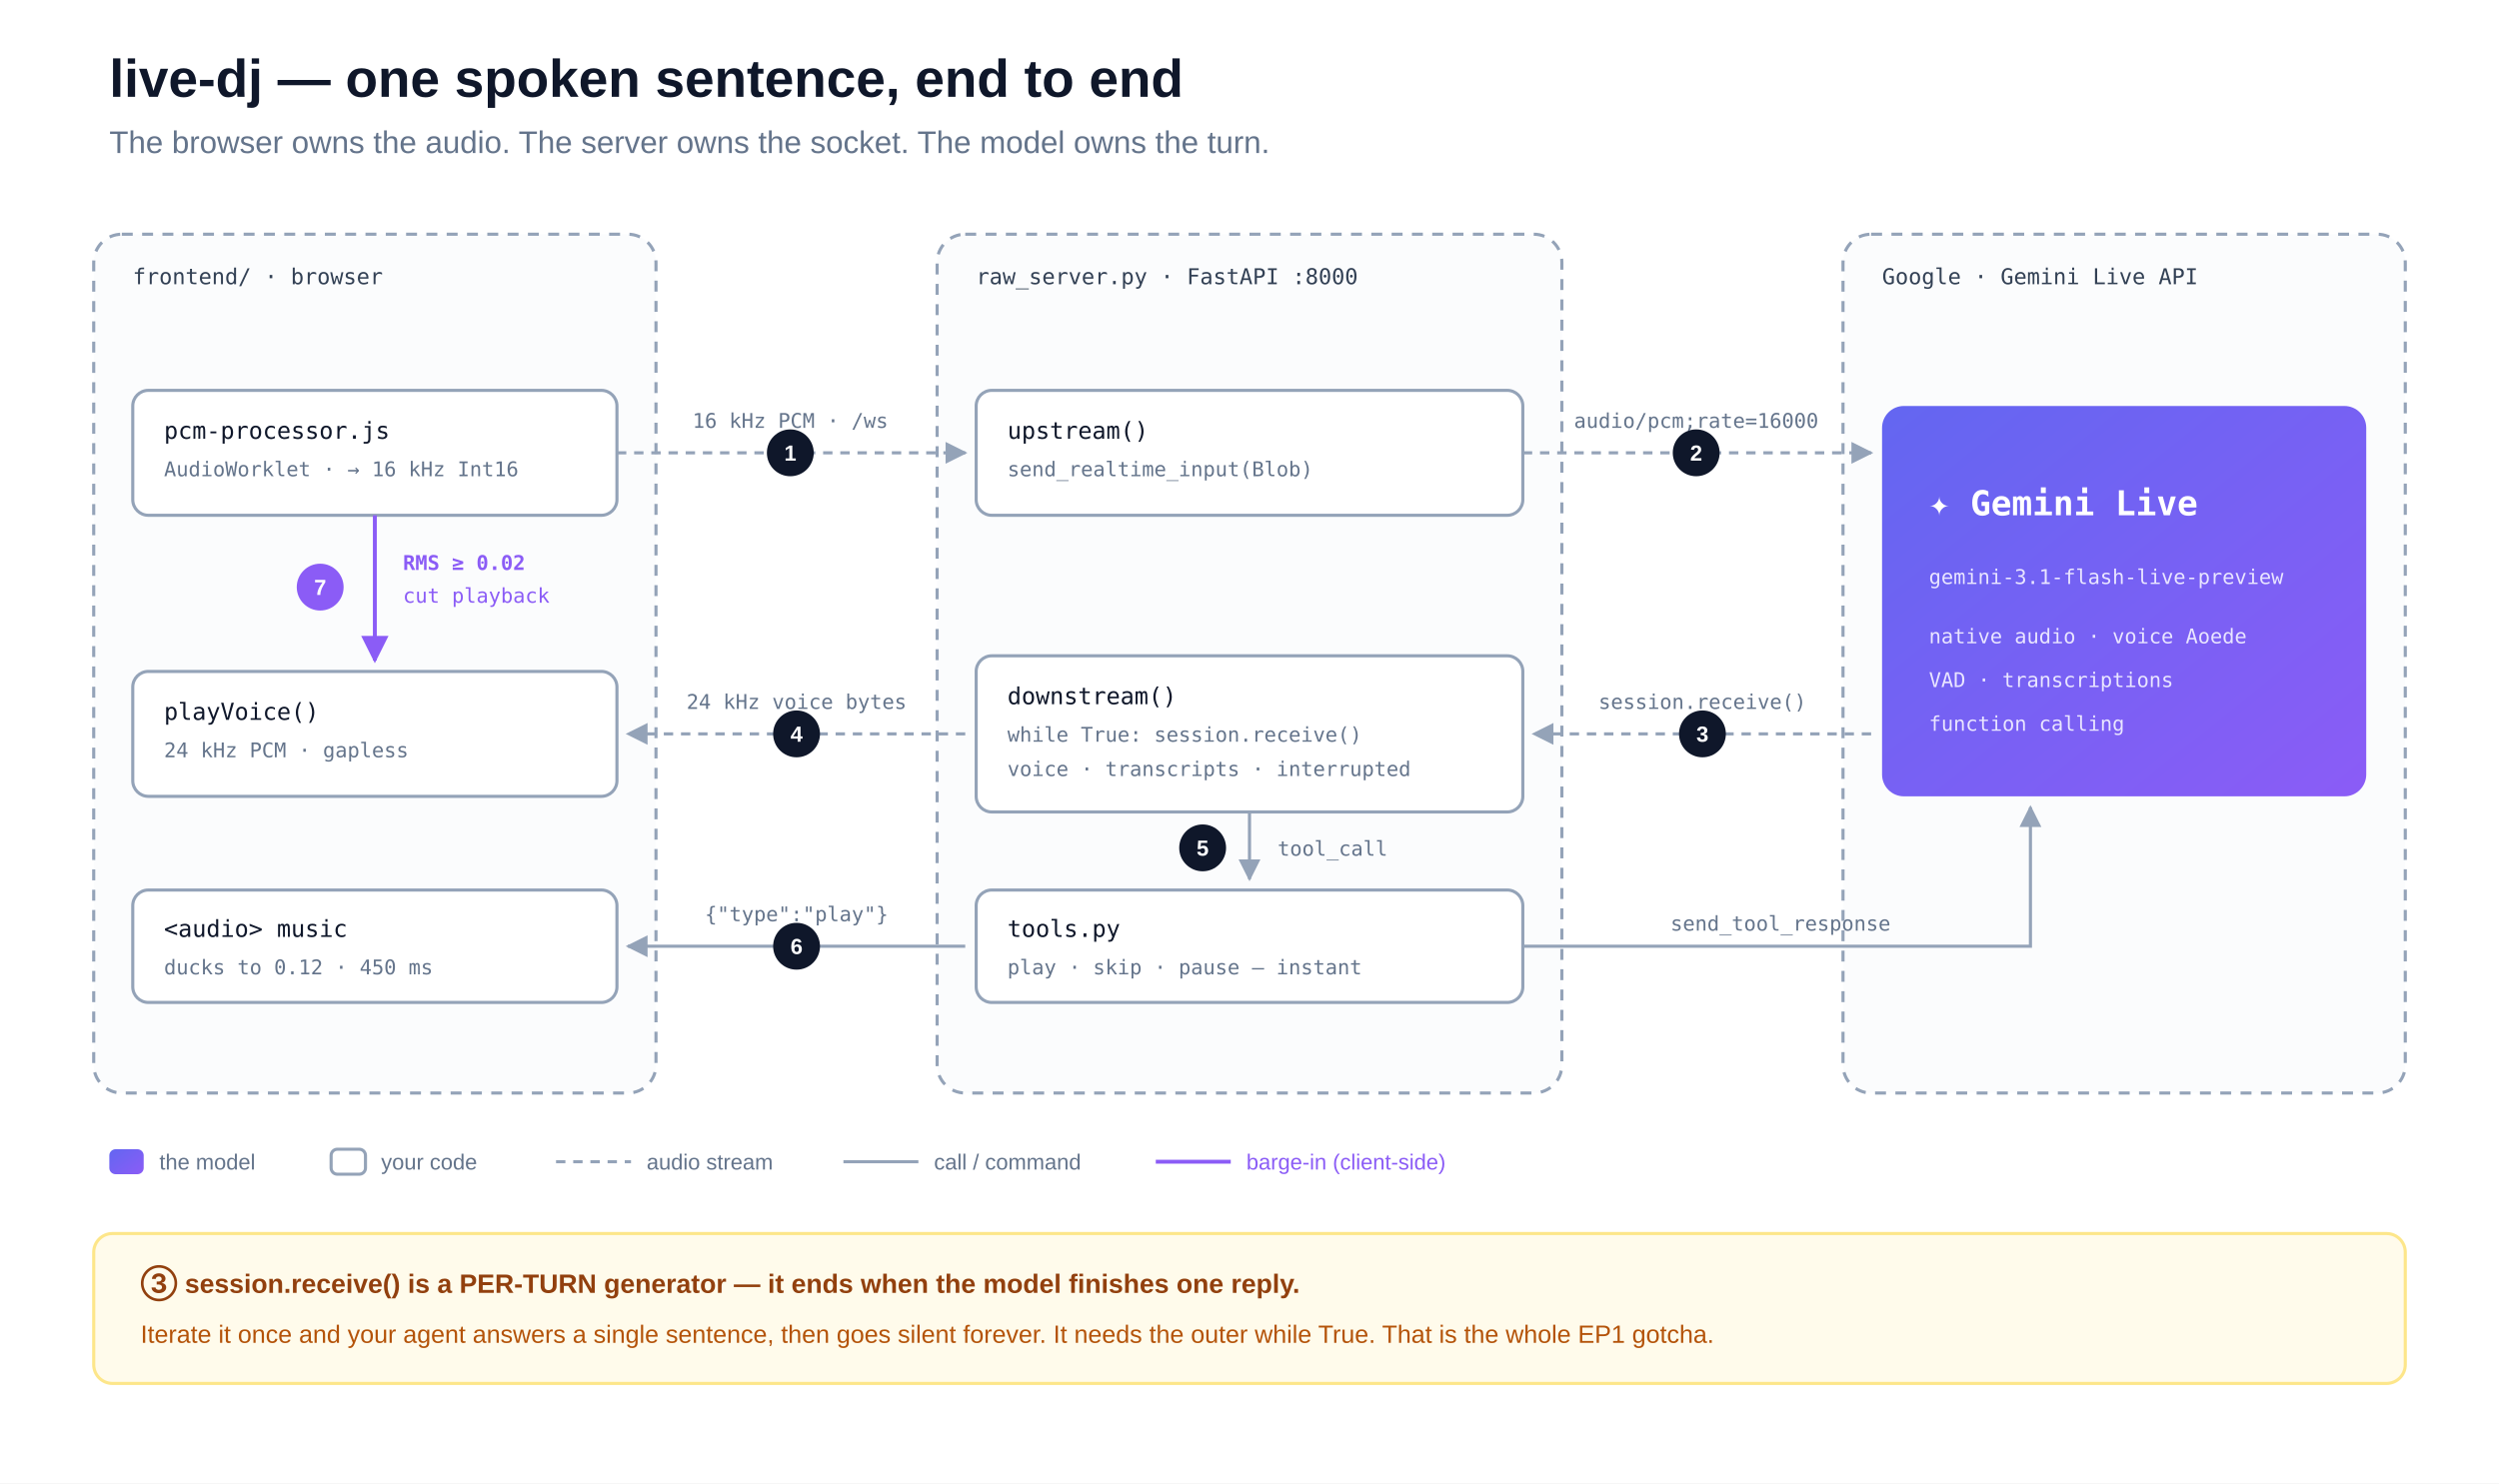
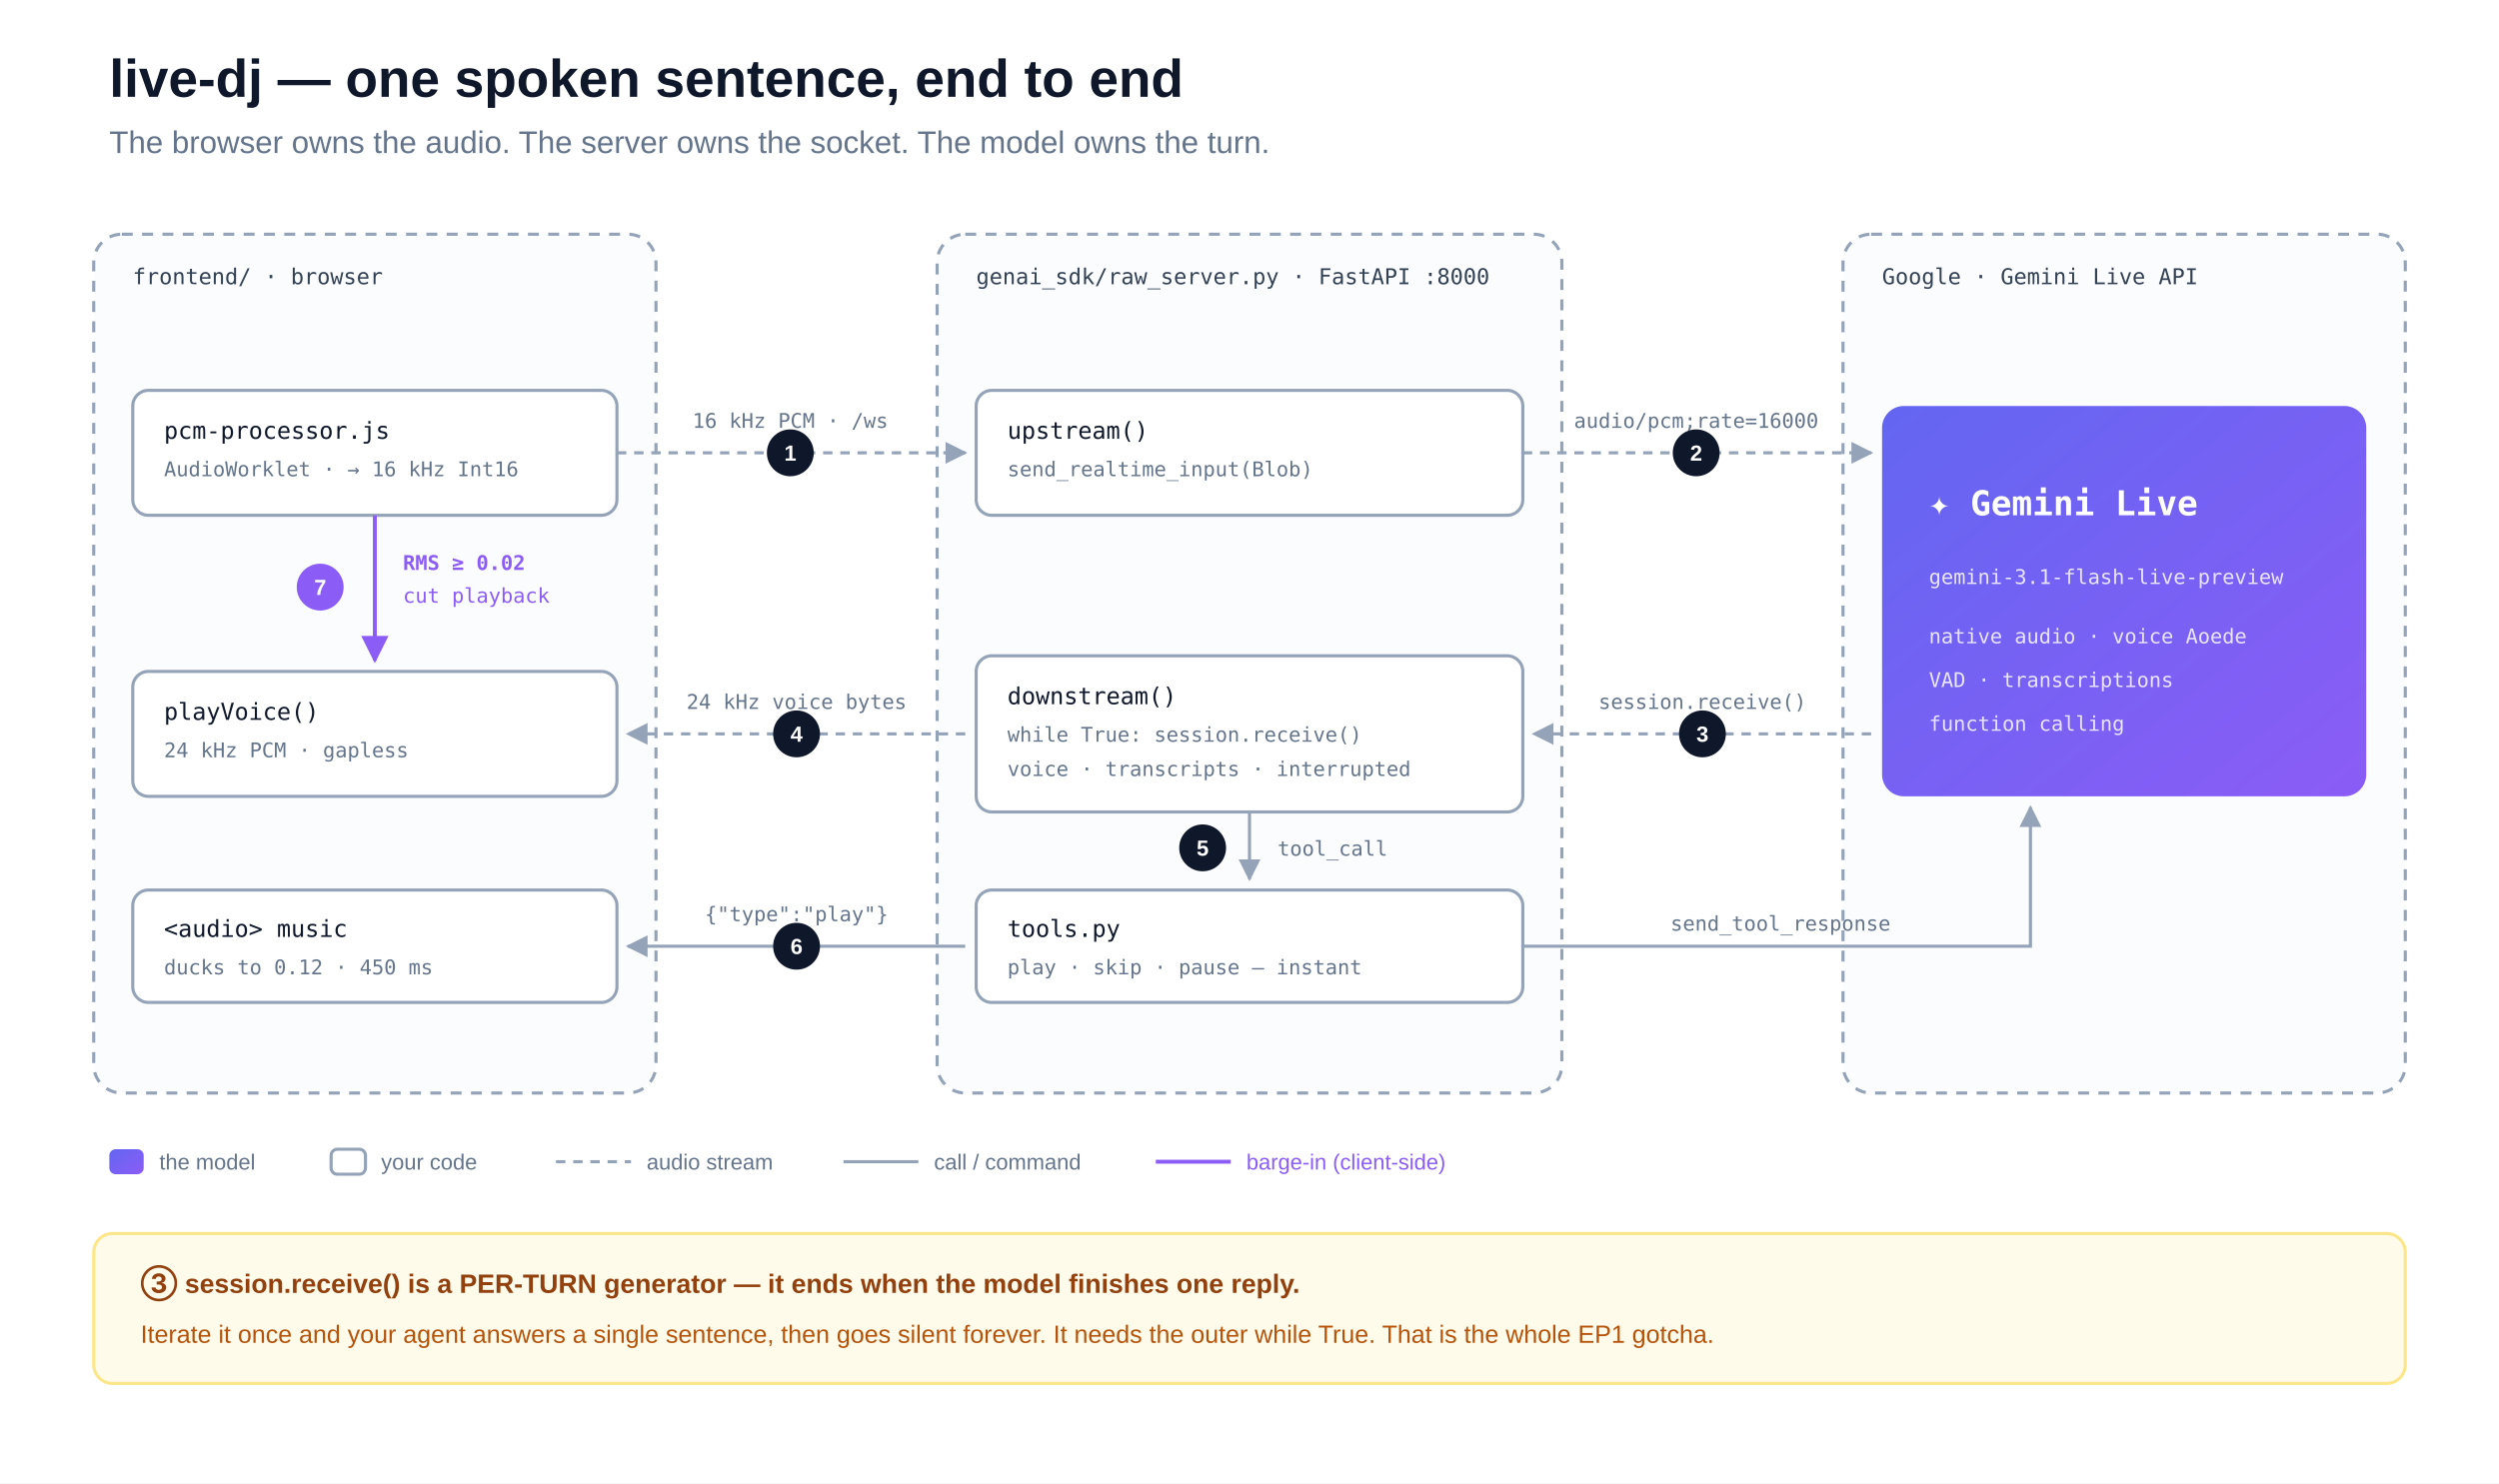
<svg xmlns="http://www.w3.org/2000/svg" width="1600" height="950" viewBox="0 0 1600 950" font-family="-apple-system, 'SF Pro Text', 'Helvetica Neue', Arial">
  <defs>
    <linearGradient id="llm" x1="0" y1="0" x2="1" y2="1">
      <stop offset="0%" stop-color="#6366F1" />
      <stop offset="100%" stop-color="#8B5CF6" />
    </linearGradient>
    <marker id="arw" viewBox="0 0 10 10" refX="9" refY="5" markerWidth="7" markerHeight="7" orient="auto-start-reverse">
      <path d="M 0 0 L 10 5 L 0 10 z" fill="#94A3B8" />
    </marker>
    <marker id="arwP" viewBox="0 0 10 10" refX="9" refY="5" markerWidth="7" markerHeight="7" orient="auto-start-reverse">
      <path d="M 0 0 L 10 5 L 0 10 z" fill="#8B5CF6" />
    </marker>
  </defs>
  <rect width="1600" height="950" fill="#FFFFFF" />
  <text x="70" y="62" font-size="34" font-weight="700" fill="#0F172A">live-dj — one spoken sentence, end to end</text>
  <text x="70" y="98" font-size="20" fill="#64748B">The browser owns the audio. The server owns the socket. The model owns the turn.</text>
  <rect x="60" y="150" width="360" height="550" rx="18" fill="#F8FAFC" fill-opacity="0.6" stroke="#94A3B8" stroke-width="2" stroke-dasharray="7 6" />
  <text x="85" y="182" font-size="14" font-family="'SF Mono', Menlo, Consolas" fill="#334155">frontend/ · browser</text>
  <rect x="600" y="150" width="400" height="550" rx="18" fill="#F8FAFC" fill-opacity="0.6" stroke="#94A3B8" stroke-width="2" stroke-dasharray="7 6" />
-   <text x="625" y="182" font-size="14" font-family="'SF Mono', Menlo, Consolas" fill="#334155">raw_server.py · FastAPI :8000</text>
+   <text x="625" y="182" font-size="14" font-family="'SF Mono', Menlo, Consolas" fill="#334155">genai_sdk/raw_server.py · FastAPI :8000</text>
  <rect x="1180" y="150" width="360" height="550" rx="18" fill="#F8FAFC" fill-opacity="0.6" stroke="#94A3B8" stroke-width="2" stroke-dasharray="7 6" />
  <text x="1205" y="182" font-size="14" font-family="'SF Mono', Menlo, Consolas" fill="#334155">Google · Gemini Live API</text>
  <rect x="85" y="250" width="310" height="80" rx="10" fill="#FFFFFF" stroke="#94A3B8" stroke-width="2" />
  <text x="105" y="281" font-size="15" font-family="'SF Mono', Menlo, Consolas" fill="#0F172A">pcm-processor.js</text>
  <text x="105" y="305" font-size="13" font-family="'SF Mono', Menlo, Consolas" fill="#64748B">AudioWorklet · → 16 kHz Int16</text>
  <rect x="85" y="430" width="310" height="80" rx="10" fill="#FFFFFF" stroke="#94A3B8" stroke-width="2" />
  <text x="105" y="461" font-size="15" font-family="'SF Mono', Menlo, Consolas" fill="#0F172A">playVoice()</text>
  <text x="105" y="485" font-size="13" font-family="'SF Mono', Menlo, Consolas" fill="#64748B">24 kHz PCM · gapless</text>
  <rect x="85" y="570" width="310" height="72" rx="10" fill="#FFFFFF" stroke="#94A3B8" stroke-width="2" />
  <text x="105" y="600" font-size="15" font-family="'SF Mono', Menlo, Consolas" fill="#0F172A">&lt;audio&gt; music</text>
  <text x="105" y="624" font-size="13" font-family="'SF Mono', Menlo, Consolas" fill="#64748B">ducks to 0.12 · 450 ms</text>
  <rect x="625" y="250" width="350" height="80" rx="10" fill="#FFFFFF" stroke="#94A3B8" stroke-width="2" />
  <text x="645" y="281" font-size="15" font-family="'SF Mono', Menlo, Consolas" fill="#0F172A">upstream()</text>
  <text x="645" y="305" font-size="13" font-family="'SF Mono', Menlo, Consolas" fill="#64748B">send_realtime_input(Blob)</text>
  <rect x="625" y="420" width="350" height="100" rx="10" fill="#FFFFFF" stroke="#94A3B8" stroke-width="2" />
  <text x="645" y="451" font-size="15" font-family="'SF Mono', Menlo, Consolas" fill="#0F172A">downstream()</text>
  <text x="645" y="475" font-size="13" font-family="'SF Mono', Menlo, Consolas" fill="#64748B">while True: session.receive()</text>
  <text x="645" y="497" font-size="13" font-family="'SF Mono', Menlo, Consolas" fill="#64748B">voice · transcripts · interrupted</text>
  <rect x="625" y="570" width="350" height="72" rx="10" fill="#FFFFFF" stroke="#94A3B8" stroke-width="2" />
  <text x="645" y="600" font-size="15" font-family="'SF Mono', Menlo, Consolas" fill="#0F172A">tools.py</text>
  <text x="645" y="624" font-size="13" font-family="'SF Mono', Menlo, Consolas" fill="#64748B">play · skip · pause — instant</text>
  <rect x="1205" y="260" width="310" height="250" rx="14" fill="url(#llm)" />
  <text x="1235" y="330" font-size="22" font-weight="600" font-family="'SF Mono', Menlo, Consolas" fill="#FFFFFF">✦ Gemini Live</text>
  <text x="1235" y="374" font-size="13" font-family="'SF Mono', Menlo, Consolas" fill="#E9E5FF">gemini-3.1-flash-live-preview</text>
  <text x="1235" y="412" font-size="13" font-family="'SF Mono', Menlo, Consolas" fill="#E9E5FF">native audio · voice Aoede</text>
  <text x="1235" y="440" font-size="13" font-family="'SF Mono', Menlo, Consolas" fill="#E9E5FF">VAD · transcriptions</text>
  <text x="1235" y="468" font-size="13" font-family="'SF Mono', Menlo, Consolas" fill="#E9E5FF">function calling</text>
  <line x1="395" y1="290" x2="618" y2="290" stroke="#94A3B8" stroke-width="2" stroke-dasharray="6 5" marker-end="url(#arw)" />
  <text x="506" y="274" font-size="13" font-family="'SF Mono', Menlo, Consolas" fill="#64748B" text-anchor="middle">16 kHz PCM · /ws</text>
  <circle cx="506" cy="290" r="15" fill="#0F172A" />
  <text x="506" y="295" font-size="14" font-weight="700" fill="#FFFFFF" text-anchor="middle">1</text>
  <line x1="975" y1="290" x2="1198" y2="290" stroke="#94A3B8" stroke-width="2" stroke-dasharray="6 5" marker-end="url(#arw)" />
  <text x="1086" y="274" font-size="13" font-family="'SF Mono', Menlo, Consolas" fill="#64748B" text-anchor="middle">audio/pcm;rate=16000</text>
  <circle cx="1086" cy="290" r="15" fill="#0F172A" />
  <text x="1086" y="295" font-size="14" font-weight="700" fill="#FFFFFF" text-anchor="middle">2</text>
  <line x1="1198" y1="470" x2="982" y2="470" stroke="#94A3B8" stroke-width="2" stroke-dasharray="6 5" marker-end="url(#arw)" />
  <text x="1090" y="454" font-size="13" font-family="'SF Mono', Menlo, Consolas" fill="#64748B" text-anchor="middle">session.receive()</text>
  <circle cx="1090" cy="470" r="15" fill="#0F172A" />
  <text x="1090" y="475" font-size="14" font-weight="700" fill="#FFFFFF" text-anchor="middle">3</text>
  <line x1="618" y1="470" x2="402" y2="470" stroke="#94A3B8" stroke-width="2" stroke-dasharray="6 5" marker-end="url(#arw)" />
  <text x="510" y="454" font-size="13" font-family="'SF Mono', Menlo, Consolas" fill="#64748B" text-anchor="middle">24 kHz voice bytes</text>
  <circle cx="510" cy="470" r="15" fill="#0F172A" />
  <text x="510" y="475" font-size="14" font-weight="700" fill="#FFFFFF" text-anchor="middle">4</text>
  <line x1="800" y1="520" x2="800" y2="563" stroke="#94A3B8" stroke-width="2" marker-end="url(#arw)" />
  <text x="818" y="548" font-size="13" font-family="'SF Mono', Menlo, Consolas" fill="#64748B">tool_call</text>
  <circle cx="770" cy="543" r="15" fill="#0F172A" />
  <text x="770" y="548" font-size="14" font-weight="700" fill="#FFFFFF" text-anchor="middle">5</text>
  <path d="M 975 606 H 1300 V 517" fill="none" stroke="#94A3B8" stroke-width="2" marker-end="url(#arw)" />
  <text x="1140" y="596" font-size="13" font-family="'SF Mono', Menlo, Consolas" fill="#64748B" text-anchor="middle">send_tool_response</text>
  <line x1="618" y1="606" x2="402" y2="606" stroke="#94A3B8" stroke-width="2" marker-end="url(#arw)" />
  <text x="510" y="590" font-size="13" font-family="'SF Mono', Menlo, Consolas" fill="#64748B" text-anchor="middle">{"type":"play"}</text>
  <circle cx="510" cy="606" r="15" fill="#0F172A" />
  <text x="510" y="611" font-size="14" font-weight="700" fill="#FFFFFF" text-anchor="middle">6</text>
  <line x1="240" y1="330" x2="240" y2="423" stroke="#8B5CF6" stroke-width="2.5" marker-end="url(#arwP)" />
  <text x="258" y="365" font-size="13" font-weight="700" font-family="'SF Mono', Menlo, Consolas" fill="#8B5CF6">RMS ≥ 0.02</text>
  <text x="258" y="386" font-size="13" font-family="'SF Mono', Menlo, Consolas" fill="#8B5CF6">cut playback</text>
  <circle cx="205" cy="376" r="15" fill="#8B5CF6" />
  <text x="205" y="381" font-size="14" font-weight="700" fill="#FFFFFF" text-anchor="middle">7</text>
  <rect x="70" y="736" width="22" height="16" rx="4" fill="url(#llm)" />
  <text x="102" y="749" font-size="14" fill="#64748B">the model</text>
  <rect x="212" y="736" width="22" height="16" rx="4" fill="#FFFFFF" stroke="#94A3B8" stroke-width="2" />
  <text x="244" y="749" font-size="14" fill="#64748B">your code</text>
  <line x1="356" y1="744" x2="404" y2="744" stroke="#94A3B8" stroke-width="2" stroke-dasharray="6 5" />
  <text x="414" y="749" font-size="14" fill="#64748B">audio stream</text>
  <line x1="540" y1="744" x2="588" y2="744" stroke="#94A3B8" stroke-width="2" />
  <text x="598" y="749" font-size="14" fill="#64748B">call / command</text>
  <line x1="740" y1="744" x2="788" y2="744" stroke="#8B5CF6" stroke-width="2.5" />
  <text x="798" y="749" font-size="14" fill="#8B5CF6">barge-in (client-side)</text>
  <rect x="60" y="790" width="1480" height="96" rx="12" fill="#FFFBEB" stroke="#FDE68A" stroke-width="2" />
  <text x="90" y="828" font-size="17" font-weight="700" fill="#92400E">③ session.receive() is a PER-TURN generator — it ends when the model finishes one reply.</text>
  <text x="90" y="860" font-size="16" fill="#B45309">Iterate it once and your agent answers a single sentence, then goes silent forever. It needs the outer while True. That is the whole EP1 gotcha.</text>
</svg>
